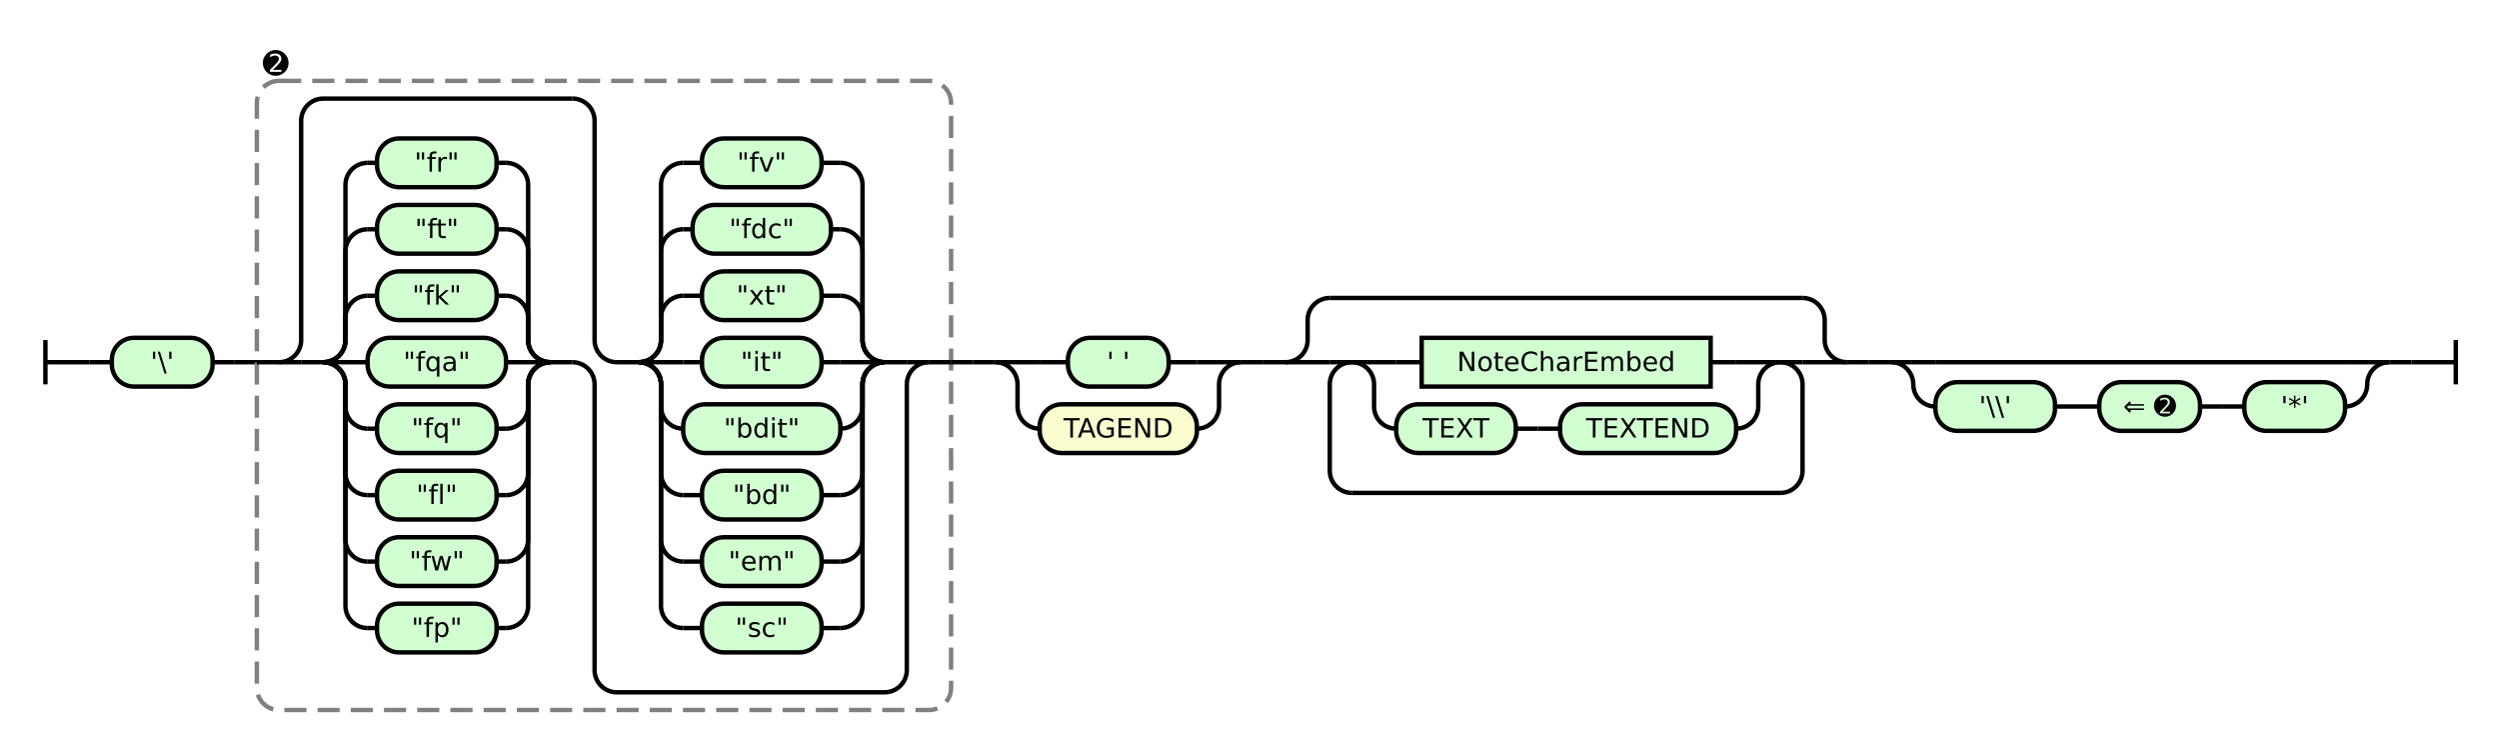
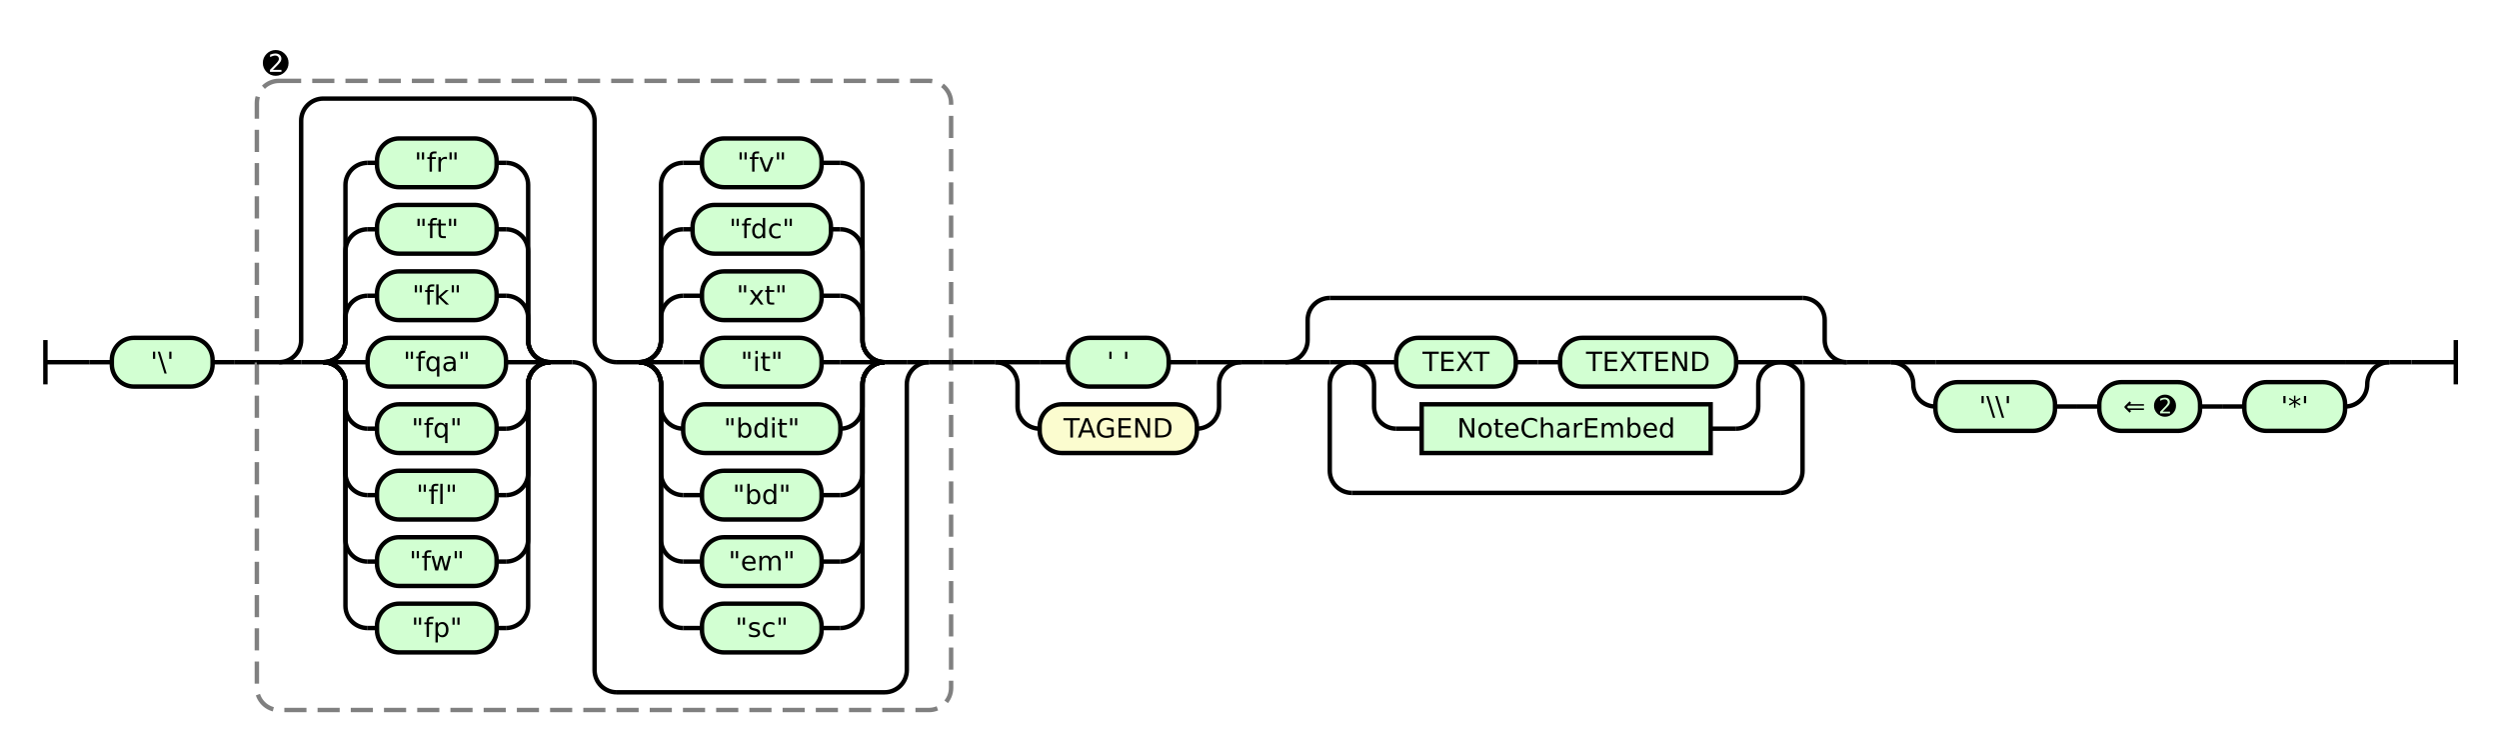
<svg xmlns="http://www.w3.org/2000/svg" class="railroad-diagram" height="340" viewBox="0 0 1128.5 340" width="1128.5">
  <g transform="translate(.5 .5)">
    <style>/*  */

    svg.railroad-diagram {
        background-color: hsl(30,20%,95%);
    }
    svg.railroad-diagram path {
        stroke-width: 2;
        stroke: black;
        fill: none;
    }
    svg.railroad-diagram text {
        font-size: 12px;
        text-anchor: middle;
        font-family: DejaVu Sans;
    }
    svg.railroad-diagram text.label {
        text-anchor:start;
    }
    svg.railroad-diagram text.comment {
        font-family: DejaVu Sans;
        font-size: 14px;
    }
    svg.railroad-diagram rect{
        stroke-width: 2;
        stroke: black;
        fill: rgb(210, 255, 210);
    }
    svg.railroad-diagram rect.group-box {
        stroke: gray;
        stroke-dasharray: 10 5;
        fill: none;
    }
    .terminal {
        font-family: DejaVu Sans;
    }
    svg.railroad-diagram g.altterminal rect {
        fill: rgb(251, 252, 207)
    }

/*  */
</style>
    <g>
      <path d="M 20 153 v 20 m 0 -10 h 20" />
    </g>
    <path d="M 40 163 h 10" />
    <g>
      <path d="M 50 163 h 0.0" />
      <path d="M 1078.5 163 h 0.0" />
      <g class="terminal ">
        <path d="M 50.0 163 h 0.0" />
        <path d="M 95.5 163 h 0.0" />
        <rect height="22" rx="10" ry="10" width="45.5" x="50.0" y="152" />
        <text x="72.75" y="167">'\'</text>
      </g>
      <path d="M 95.5 163 h 10" />
      <path d="M 105.5 163 h 10" />
      <g>
        <path d="M 115.5 163 h 0.0" />
        <path d="M 429.0 163 h 0.0" />
        <rect class="group-box" height="284" rx="10" ry="10" width="313.5" x="115.5" y="36" />
        <g>
          <path d="M 115.5 163 h 10.0" />
          <path d="M 419.0 163 h 10.0" />
          <g>
            <path d="M 125.5 163 h 0.0" />
            <path d="M 419.0 163 h 0.0" />
            <path d="M 125.5 163 a 10 10 0 0 0 10 -10 v -99 a 10 10 0 0 1 10 -10 h 112.5" />
            <path d="M 278.0 312 h 121.0 a 10 10 0 0 0 10 -10 v -129 a 10 10 0 0 1 10 -10" />
            <path d="M 125.5 163 h 10" />
            <g>
              <path d="M 135.5 163 h 10.0" />
              <path d="M 248.0 163 h 10.0" />
              <path d="M 145.5 163 a 10 10 0 0 0 10 -10 v -10 a 10 10 0 0 1 10 -10" />
              <g class="terminal ">
                <path d="M 165.5 133 h 4.25" />
                <path d="M 223.75 133 h 4.25" />
                <rect height="22" rx="10" ry="10" width="54.0" x="169.75" y="122" />
                <text x="196.75" y="137">"fk"</text>
              </g>
              <path d="M 228.0 133 a 10 10 0 0 1 10 10 v 10 a 10 10 0 0 0 10 10" />
              <path d="M 145.5 163 a 10 10 0 0 0 10 -10 v -40 a 10 10 0 0 1 10 -10" />
              <g class="terminal ">
                <path d="M 165.5 103 h 4.25" />
                <path d="M 223.75 103 h 4.25" />
                <rect height="22" rx="10" ry="10" width="54.0" x="169.75" y="92" />
                <text x="196.75" y="107">"ft"</text>
              </g>
              <path d="M 228.0 103 a 10 10 0 0 1 10 10 v 40 a 10 10 0 0 0 10 10" />
              <path d="M 145.5 163 a 10 10 0 0 0 10 -10 v -70 a 10 10 0 0 1 10 -10" />
              <g class="terminal ">
                <path d="M 165.5 73 h 4.25" />
                <path d="M 223.75 73 h 4.25" />
                <rect height="22" rx="10" ry="10" width="54.0" x="169.75" y="62" />
                <text x="196.75" y="77">"fr"</text>
              </g>
              <path d="M 228.0 73 a 10 10 0 0 1 10 10 v 70 a 10 10 0 0 0 10 10" />
              <path d="M 145.5 163 h 20" />
              <g class="terminal ">
                <path d="M 165.5 163 h 0.0" />
                <path d="M 228.0 163 h 0.0" />
                <rect height="22" rx="10" ry="10" width="62.5" x="165.5" y="152" />
                <text x="196.75" y="167">"fqa"</text>
              </g>
              <path d="M 228.0 163 h 20" />
              <path d="M 145.5 163 a 10 10 0 0 1 10 10 v 10 a 10 10 0 0 0 10 10" />
              <g class="terminal ">
                <path d="M 165.5 193 h 4.25" />
                <path d="M 223.75 193 h 4.25" />
                <rect height="22" rx="10" ry="10" width="54.0" x="169.75" y="182" />
                <text x="196.75" y="197">"fq"</text>
              </g>
              <path d="M 228.0 193 a 10 10 0 0 0 10 -10 v -10 a 10 10 0 0 1 10 -10" />
              <path d="M 145.5 163 a 10 10 0 0 1 10 10 v 40 a 10 10 0 0 0 10 10" />
              <g class="terminal ">
                <path d="M 165.5 223 h 4.25" />
                <path d="M 223.75 223 h 4.25" />
                <rect height="22" rx="10" ry="10" width="54.0" x="169.75" y="212" />
                <text x="196.75" y="227">"fl"</text>
              </g>
              <path d="M 228.0 223 a 10 10 0 0 0 10 -10 v -40 a 10 10 0 0 1 10 -10" />
              <path d="M 145.5 163 a 10 10 0 0 1 10 10 v 70 a 10 10 0 0 0 10 10" />
              <g class="terminal ">
                <path d="M 165.5 253 h 4.25" />
                <path d="M 223.75 253 h 4.25" />
                <rect height="22" rx="10" ry="10" width="54.0" x="169.75" y="242" />
                <text x="196.75" y="257">"fw"</text>
              </g>
              <path d="M 228.0 253 a 10 10 0 0 0 10 -10 v -70 a 10 10 0 0 1 10 -10" />
              <path d="M 145.5 163 a 10 10 0 0 1 10 10 v 100 a 10 10 0 0 0 10 10" />
              <g class="terminal ">
                <path d="M 165.5 283 h 4.25" />
                <path d="M 223.75 283 h 4.25" />
                <rect height="22" rx="10" ry="10" width="54.0" x="169.75" y="272" />
                <text x="196.75" y="287">"fp"</text>
              </g>
              <path d="M 228.0 283 a 10 10 0 0 0 10 -10 v -100 a 10 10 0 0 1 10 -10" />
            </g>
            <path d="M 258.0 163 a 10 10 0 0 1 10 10 v 129 a 10 10 0 0 0 10 10" />
            <path d="M 258.0 44 a 10 10 0 0 1 10 10 v 99 a 10 10 0 0 0 10 10" />
            <g>
              <path d="M 278.0 163 h 10.0" />
              <path d="M 399.0 163 h 10.0" />
              <path d="M 288.0 163 a 10 10 0 0 0 10 -10 v -10 a 10 10 0 0 1 10 -10" />
              <g class="terminal ">
                <path d="M 308.0 133 h 8.5" />
                <path d="M 370.5 133 h 8.5" />
                <rect height="22" rx="10" ry="10" width="54.0" x="316.5" y="122" />
                <text x="343.5" y="137">"xt"</text>
              </g>
              <path d="M 379.0 133 a 10 10 0 0 1 10 10 v 10 a 10 10 0 0 0 10 10" />
              <path d="M 288.0 163 a 10 10 0 0 0 10 -10 v -40 a 10 10 0 0 1 10 -10" />
              <g class="terminal ">
                <path d="M 308.0 103 h 4.25" />
                <path d="M 374.75 103 h 4.25" />
                <rect height="22" rx="10" ry="10" width="62.5" x="312.25" y="92" />
                <text x="343.5" y="107">"fdc"</text>
              </g>
              <path d="M 379.0 103 a 10 10 0 0 1 10 10 v 40 a 10 10 0 0 0 10 10" />
              <path d="M 288.0 163 a 10 10 0 0 0 10 -10 v -70 a 10 10 0 0 1 10 -10" />
              <g class="terminal ">
                <path d="M 308.0 73 h 8.5" />
                <path d="M 370.5 73 h 8.5" />
                <rect height="22" rx="10" ry="10" width="54.0" x="316.5" y="62" />
                <text x="343.5" y="77">"fv"</text>
              </g>
              <path d="M 379.0 73 a 10 10 0 0 1 10 10 v 70 a 10 10 0 0 0 10 10" />
              <path d="M 288.0 163 h 20" />
              <g class="terminal ">
                <path d="M 308.0 163 h 8.5" />
                <path d="M 370.5 163 h 8.5" />
                <rect height="22" rx="10" ry="10" width="54.0" x="316.5" y="152" />
                <text x="343.5" y="167">"it"</text>
              </g>
              <path d="M 379.0 163 h 20" />
              <path d="M 288.0 163 a 10 10 0 0 1 10 10 v 10 a 10 10 0 0 0 10 10" />
              <g class="terminal ">
                <path d="M 308.0 193 h 0.0" />
                <path d="M 379.0 193 h 0.0" />
                <rect height="22" rx="10" ry="10" width="71.0" x="308.0" y="182" />
                <text x="343.5" y="197">"bdit"</text>
              </g>
              <path d="M 379.0 193 a 10 10 0 0 0 10 -10 v -10 a 10 10 0 0 1 10 -10" />
              <path d="M 288.0 163 a 10 10 0 0 1 10 10 v 40 a 10 10 0 0 0 10 10" />
              <g class="terminal ">
                <path d="M 308.0 223 h 8.5" />
                <path d="M 370.5 223 h 8.5" />
                <rect height="22" rx="10" ry="10" width="54.0" x="316.5" y="212" />
                <text x="343.5" y="227">"bd"</text>
              </g>
              <path d="M 379.0 223 a 10 10 0 0 0 10 -10 v -40 a 10 10 0 0 1 10 -10" />
              <path d="M 288.0 163 a 10 10 0 0 1 10 10 v 70 a 10 10 0 0 0 10 10" />
              <g class="terminal ">
                <path d="M 308.0 253 h 8.5" />
                <path d="M 370.5 253 h 8.5" />
                <rect height="22" rx="10" ry="10" width="54.0" x="316.5" y="242" />
                <text x="343.5" y="257">"em"</text>
              </g>
              <path d="M 379.0 253 a 10 10 0 0 0 10 -10 v -70 a 10 10 0 0 1 10 -10" />
              <path d="M 288.0 163 a 10 10 0 0 1 10 10 v 100 a 10 10 0 0 0 10 10" />
              <g class="terminal ">
                <path d="M 308.0 283 h 8.5" />
                <path d="M 370.5 283 h 8.5" />
                <rect height="22" rx="10" ry="10" width="54.0" x="316.5" y="272" />
                <text x="343.5" y="287">"sc"</text>
              </g>
              <path d="M 379.0 283 a 10 10 0 0 0 10 -10 v -100 a 10 10 0 0 1 10 -10" />
            </g>
            <path d="M 409.0 163 h 10" />
          </g>
        </g>
        <g class="non-terminal ">
          <path d="M 115.5 28 h 0.0" />
          <path d="M 132.5 28 h 0.0" />
          <text class="comment" x="124.0" y="33">➋</text>
        </g>
      </g>
      <path d="M 429.0 163 h 10" />
      <path d="M 439.0 163 h 10" />
      <g>
        <path d="M 449.0 163 h 0.0" />
        <path d="M 560.0 163 h 0.0" />
        <path d="M 449.0 163 h 20" />
        <g class="terminal ">
          <path d="M 469.0 163 h 12.75" />
          <path d="M 527.25 163 h 12.75" />
          <rect height="22" rx="10" ry="10" width="45.5" x="481.75" y="152" />
          <text x="504.5" y="167">' '</text>
        </g>
        <path d="M 540.0 163 h 20" />
        <path d="M 449.0 163 a 10 10 0 0 1 10 10 v 10 a 10 10 0 0 0 10 10" />
        <g class="terminal altterminal">
          <path d="M 469.0 193 h 0.0" />
          <path d="M 540.0 193 h 0.0" />
          <rect height="22" rx="10" ry="10" width="71.0" x="469.0" y="182" />
          <text x="504.5" y="197">TAGEND</text>
        </g>
        <path d="M 540.0 193 a 10 10 0 0 0 10 -10 v -10 a 10 10 0 0 1 10 -10" />
      </g>
      <path d="M 560.0 163 h 10" />
      <path d="M 570.0 163 h 10" />
      <g>
        <path d="M 580.0 163 h 0.0" />
        <path d="M 833.5 163 h 0.0" />
        <path d="M 580.0 163 a 10 10 0 0 0 10 -10 v -9 a 10 10 0 0 1 10 -10" />
        <g>
          <path d="M 600.0 134 h 213.5" />
        </g>
        <path d="M 813.5 134 a 10 10 0 0 1 10 10 v 9 a 10 10 0 0 0 10 10" />
        <path d="M 580.0 163 h 20" />
        <g>
          <path d="M 600.0 163 h 0.0" />
          <path d="M 813.5 163 h 0.0" />
          <path d="M 600.0 163 h 10" />
          <g>
            <path d="M 610.0 163 h 0.0" />
            <path d="M 803.5 163 h 0.0" />
            <path d="M 610.0 163 h 20" />
-             <g class="non-terminal ">
-               <path d="M 630.0 163 h 11.5" />
-               <path d="M 772.0 163 h 11.5" />
-               <rect height="22" width="130.5" x="641.5" y="152" />
-               <text x="706.75" y="167">NoteCharEmbed</text>
+             <g>
+               <path d="M 630.0 163 h 0.0" />
+               <path d="M 783.5 163 h 0.0" />
+               <g class="terminal ">
+                 <path d="M 630.0 163 h 0.0" />
+                 <path d="M 684.0 163 h 0.0" />
+                 <rect height="22" rx="10" ry="10" width="54.0" x="630.0" y="152" />
+                 <text x="657.0" y="167">TEXT</text>
+               </g>
+               <path d="M 684.0 163 h 10" />
+               <path d="M 694.0 163 h 10" />
+               <g class="terminal ">
+                 <path d="M 704.0 163 h 0.0" />
+                 <path d="M 783.5 163 h 0.0" />
+                 <rect height="22" rx="10" ry="10" width="79.5" x="704.0" y="152" />
+                 <text x="743.75" y="167">TEXTEND</text>
+               </g>
            </g>
            <path d="M 783.5 163 h 20" />
            <path d="M 610.0 163 a 10 10 0 0 1 10 10 v 10 a 10 10 0 0 0 10 10" />
-             <g>
-               <path d="M 630.0 193 h 0.0" />
-               <path d="M 783.5 193 h 0.0" />
-               <g class="terminal ">
-                 <path d="M 630.0 193 h 0.0" />
-                 <path d="M 684.0 193 h 0.0" />
-                 <rect height="22" rx="10" ry="10" width="54.0" x="630.0" y="182" />
-                 <text x="657.0" y="197">TEXT</text>
-               </g>
-               <path d="M 684.0 193 h 10" />
-               <path d="M 694.0 193 h 10" />
-               <g class="terminal ">
-                 <path d="M 704.0 193 h 0.0" />
-                 <path d="M 783.5 193 h 0.0" />
-                 <rect height="22" rx="10" ry="10" width="79.5" x="704.0" y="182" />
-                 <text x="743.75" y="197">TEXTEND</text>
-               </g>
+             <g class="non-terminal ">
+               <path d="M 630.0 193 h 11.5" />
+               <path d="M 772.0 193 h 11.5" />
+               <rect height="22" width="130.5" x="641.5" y="182" />
+               <text x="706.75" y="197">NoteCharEmbed</text>
            </g>
            <path d="M 783.5 193 a 10 10 0 0 0 10 -10 v -10 a 10 10 0 0 1 10 -10" />
          </g>
          <path d="M 803.5 163 h 10" />
          <path d="M 610.0 163 a 10 10 0 0 0 -10 10 v 39 a 10 10 0 0 0 10 10" />
          <g>
            <path d="M 610.0 222 h 193.5" />
          </g>
          <path d="M 803.5 222 a 10 10 0 0 0 10 -10 v -39 a 10 10 0 0 0 -10 -10" />
        </g>
        <path d="M 813.5 163 h 20" />
      </g>
      <path d="M 833.5 163 h 10" />
      <path d="M 843.5 163 h 10" />
      <g>
        <path d="M 853.5 163 h 0.0" />
        <path d="M 1078.5 163 h 0.0" />
        <path d="M 853.5 163 h 20" />
        <g>
          <path d="M 873.5 163 h 185.0" />
        </g>
        <path d="M 1058.5 163 h 20" />
        <path d="M 853.5 163 a 10 10 0 0 1 10 10 v 0 a 10 10 0 0 0 10 10" />
        <g>
          <path d="M 873.5 183 h 0.0" />
          <path d="M 1058.5 183 h 0.0" />
          <g class="terminal ">
            <path d="M 873.5 183 h 0.0" />
            <path d="M 927.5 183 h 0.0" />
            <rect height="22" rx="10" ry="10" width="54.0" x="873.5" y="172" />
            <text x="900.5" y="187">'\\'</text>
          </g>
          <path d="M 927.5 183 h 10" />
          <path d="M 937.5 183 h 10" />
          <g class="terminal ">
            <path d="M 947.5 183 h 0.0" />
            <path d="M 993.0 183 h 0.0" />
            <rect height="22" rx="10" ry="10" width="45.5" x="947.5" y="172" />
            <text x="970.25" y="187">⇐ ➋</text>
          </g>
          <path d="M 993.0 183 h 10" />
          <path d="M 1003.0 183 h 10" />
          <g class="terminal ">
            <path d="M 1013.0 183 h 0.0" />
            <path d="M 1058.5 183 h 0.0" />
            <rect height="22" rx="10" ry="10" width="45.5" x="1013.0" y="172" />
            <text x="1035.75" y="187">'*'</text>
          </g>
        </g>
        <path d="M 1058.5 183 a 10 10 0 0 0 10 -10 v 0 a 10 10 0 0 1 10 -10" />
      </g>
    </g>
    <path d="M 1078.5 163 h 10" />
    <path d="M 1088.5 163 h 20 m 0 -10 v 20" />
  </g>
</svg>
